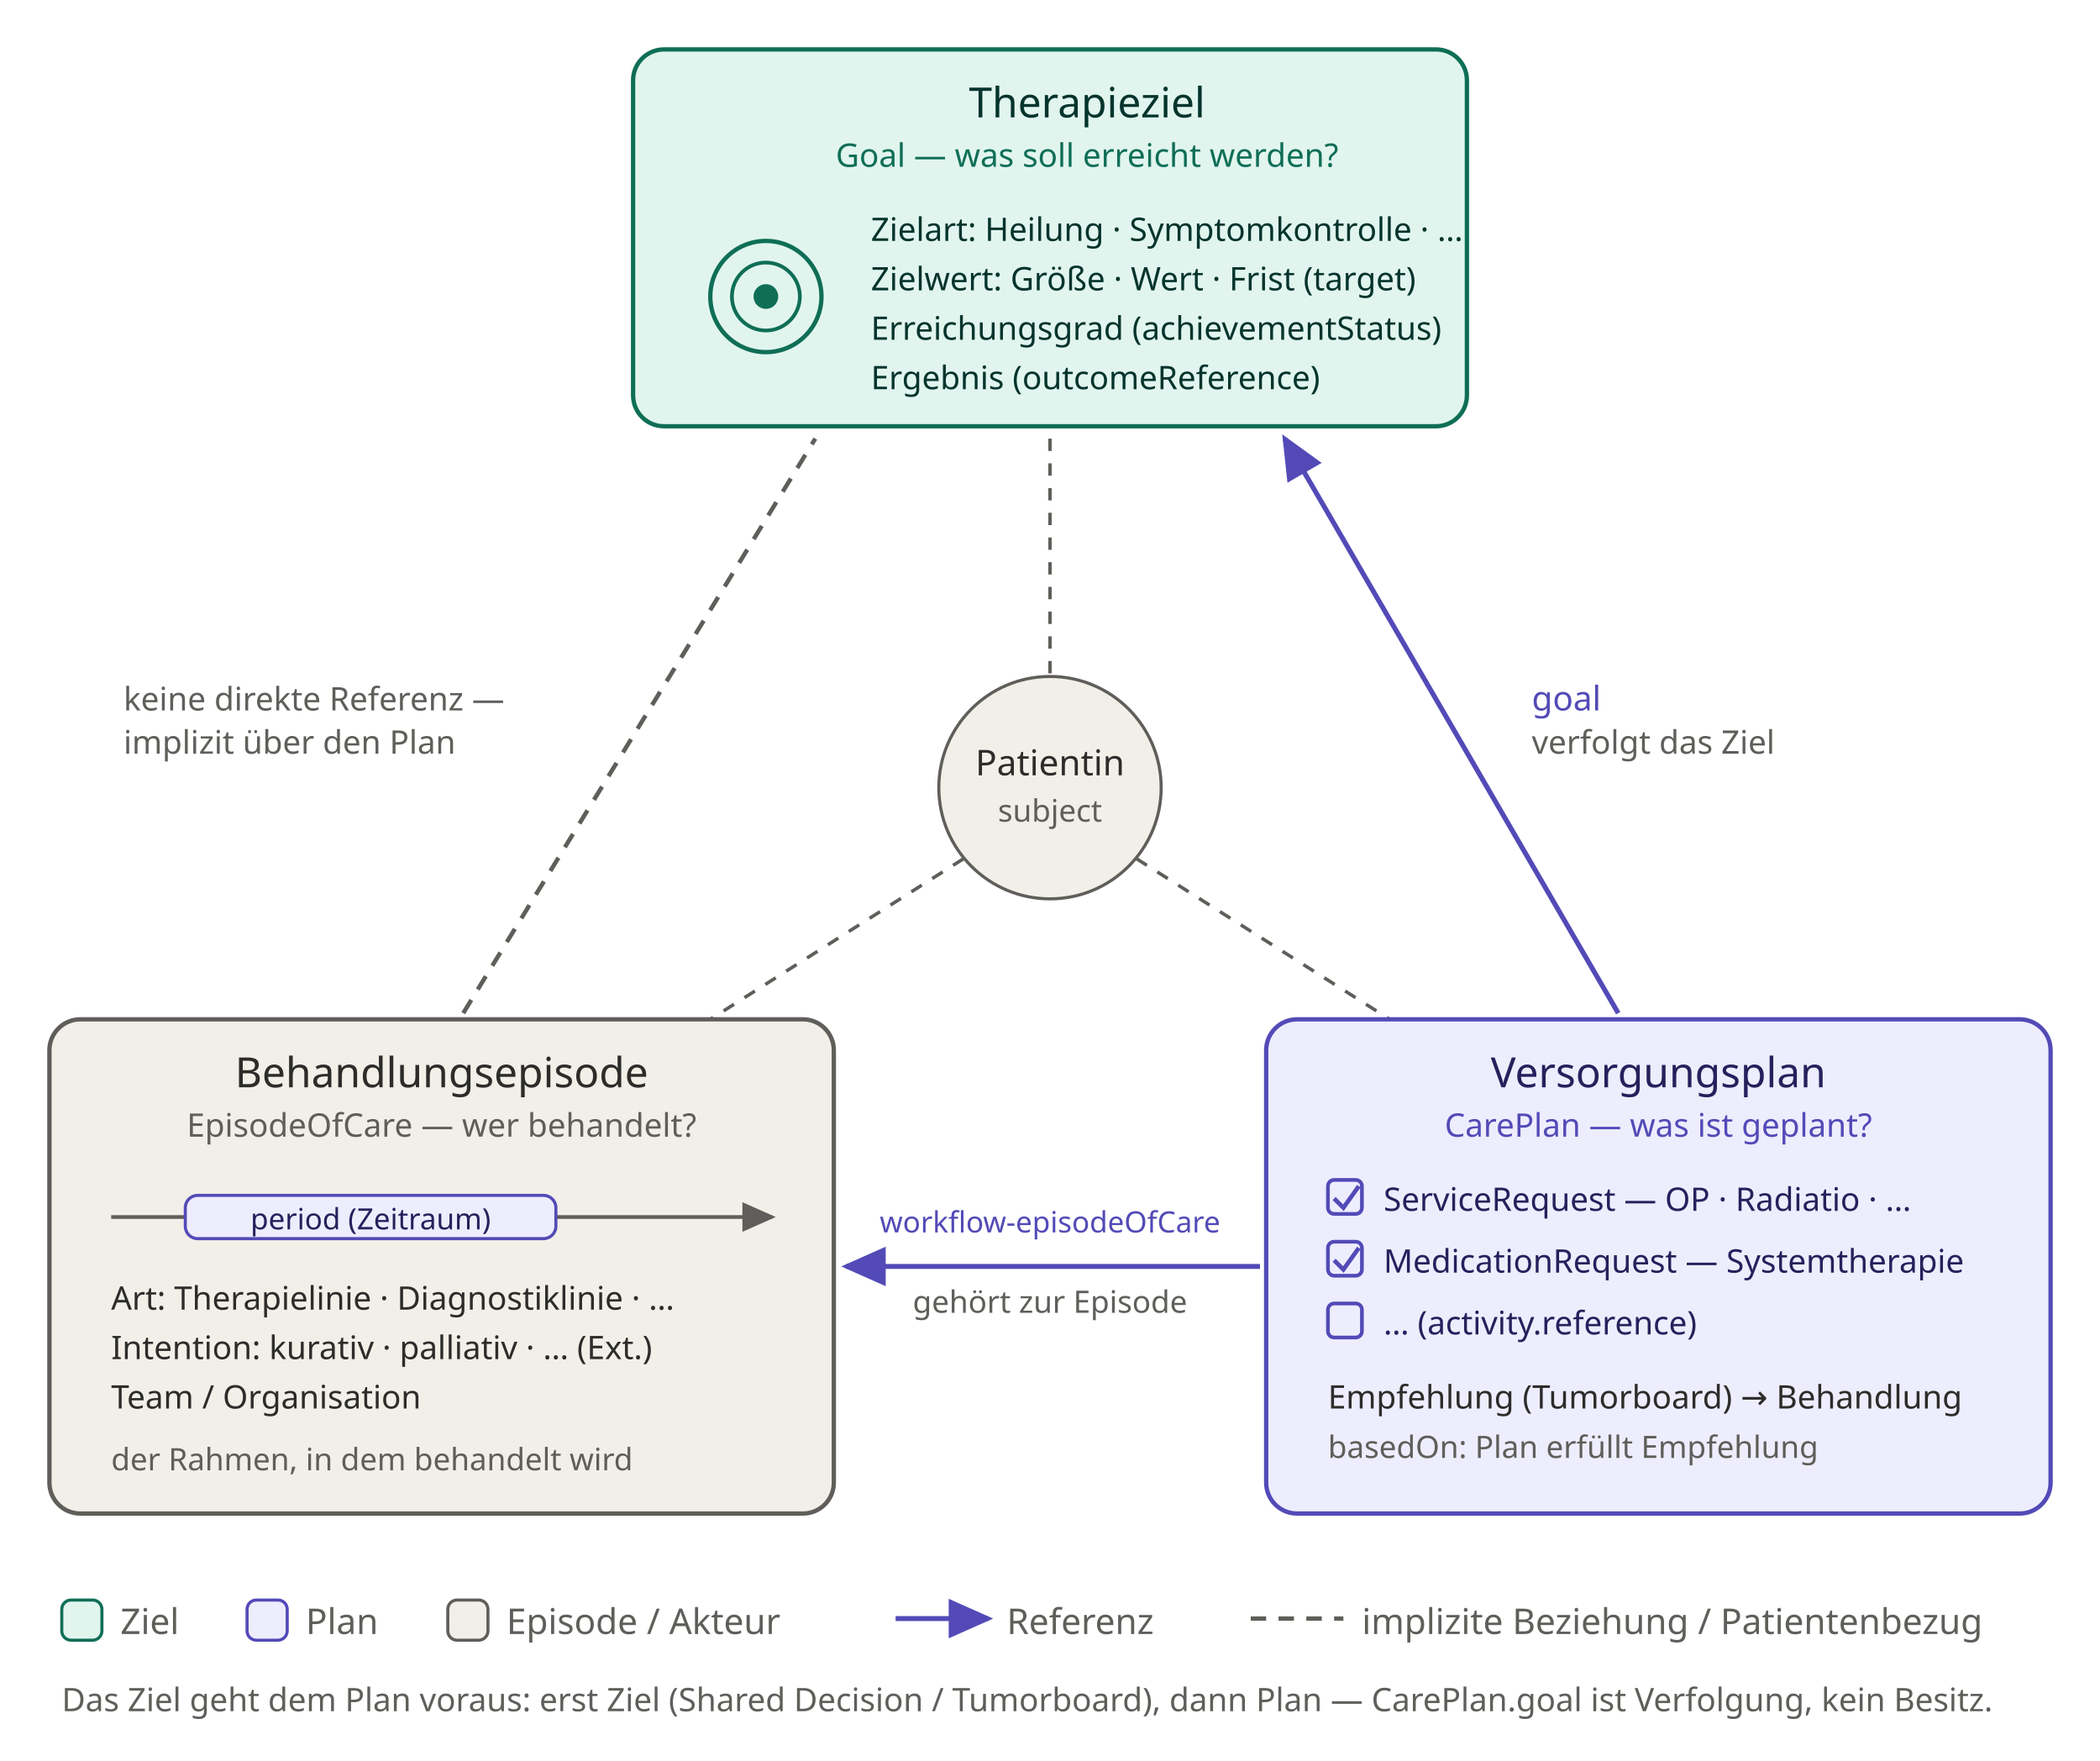
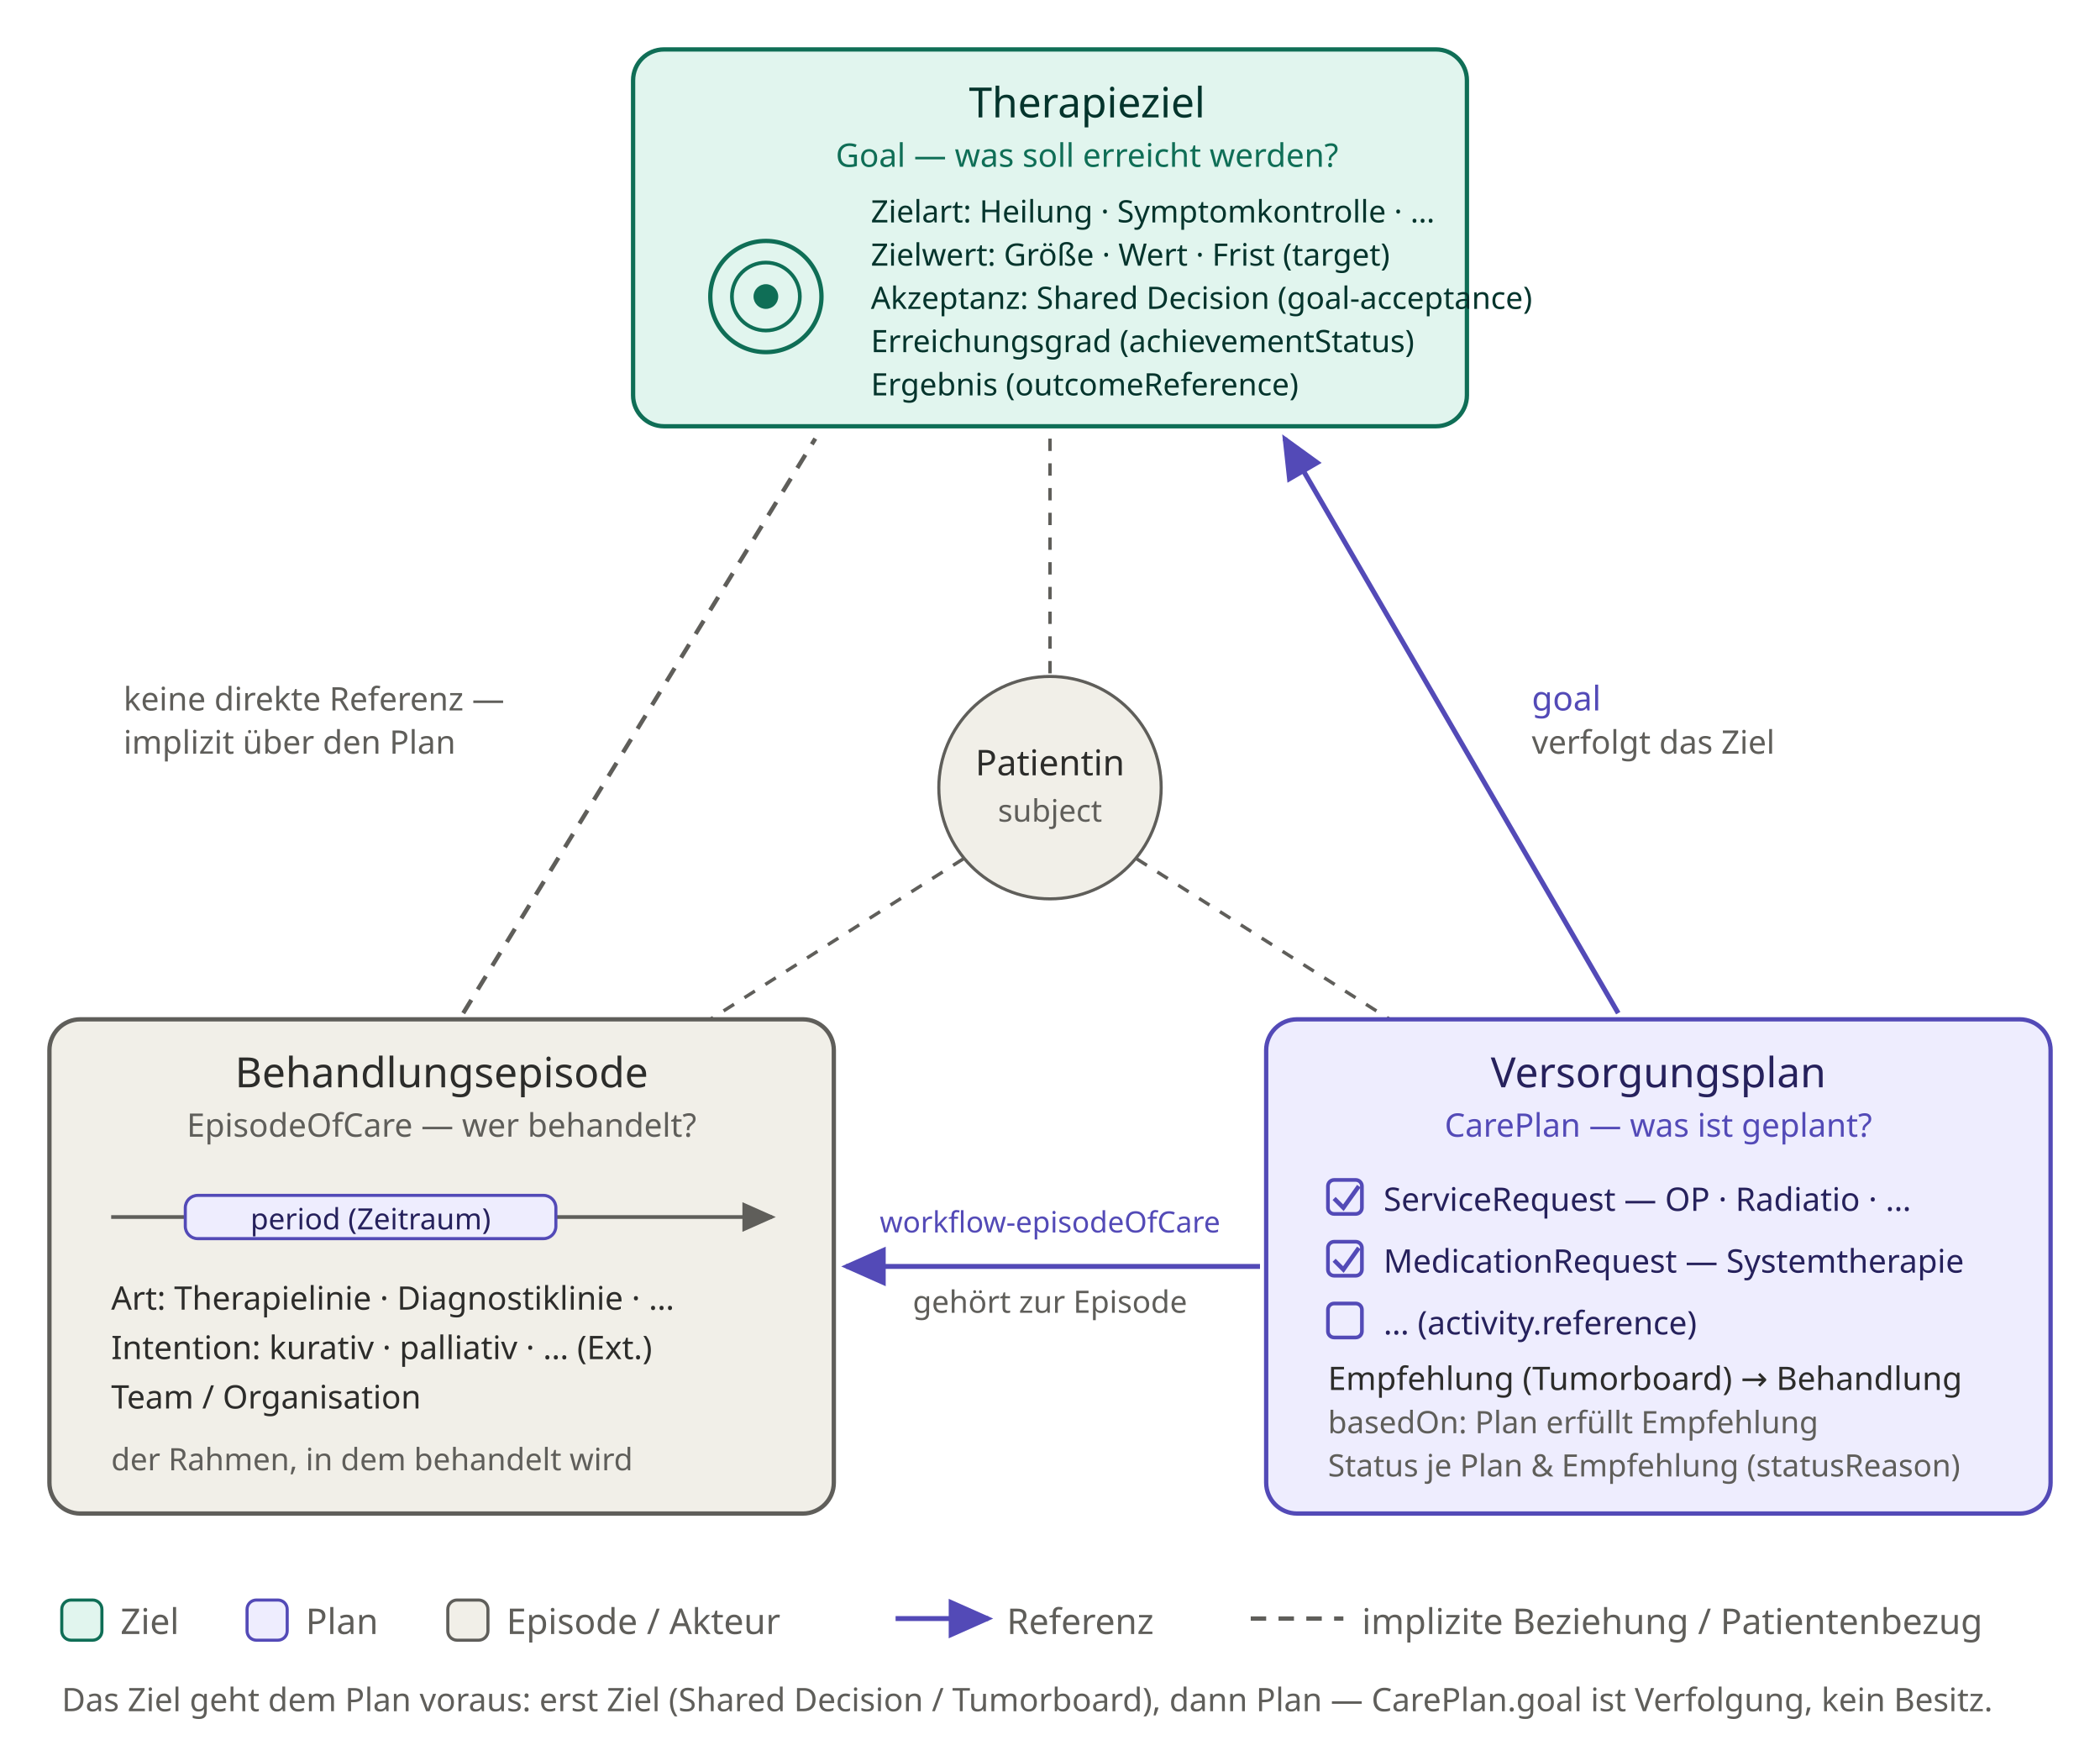
<svg xmlns="http://www.w3.org/2000/svg" width="100%" viewBox="0 0 680 570" role="img" font-family="'Aptos','Segoe UI',system-ui,sans-serif">
  <defs>
    <marker id="arp" markerWidth="10" markerHeight="10" refX="8" refY="4" orient="auto">
      <path d="M0,0 L9,4 L0,8 z" fill="#534AB7" />
    </marker>
    <marker id="argr" markerWidth="10" markerHeight="10" refX="8" refY="4" orient="auto">
      <path d="M0,0 L9,4 L0,8 z" fill="#5F5E5A" />
    </marker>
  </defs>
  <line x1="524" y1="328" x2="416" y2="142" stroke="#534AB7" stroke-width="1.6" marker-end="url(#arp)" />
  <text x="496" y="230" font-size="11" fill="#534AB7">goal</text>
  <text x="496" y="244" font-size="10.5" fill="#5F5E5A">verfolgt das Ziel</text>
  <line x1="408" y1="410" x2="274" y2="410" stroke="#534AB7" stroke-width="1.6" marker-end="url(#arp)" />
  <text x="340" y="399" text-anchor="middle" font-size="9.5" fill="#534AB7">workflow-episodeOfCare</text>
  <text x="340" y="425" text-anchor="middle" font-size="10" fill="#5F5E5A">gehört zur Episode</text>
  <line x1="150" y1="328" x2="264" y2="142" stroke="#5F5E5A" stroke-width="1.4" stroke-dasharray="5,4" />
  <text x="40" y="230" font-size="10.5" fill="#5F5E5A">keine direkte Referenz —</text>
  <text x="40" y="244" font-size="10.5" fill="#5F5E5A">implizit über den Plan</text>
  <circle cx="340" cy="255" r="36" fill="#F1EFE8" stroke="#5F5E5A" />
  <text x="340" y="251" text-anchor="middle" font-size="11.5" font-weight="500" fill="#2C2C2A">Patientin</text>
  <text x="340" y="266" text-anchor="middle" font-size="10" fill="#5F5E5A">subject</text>
  <line x1="340" y1="218" x2="340" y2="140" stroke="#5F5E5A" stroke-width="1.1" stroke-dasharray="4,4" />
  <line x1="312" y1="278" x2="230" y2="330" stroke="#5F5E5A" stroke-width="1.1" stroke-dasharray="4,4" />
  <line x1="368" y1="278" x2="450" y2="330" stroke="#5F5E5A" stroke-width="1.1" stroke-dasharray="4,4" />
  <g>
    <rect x="205" y="16" width="270" height="122" rx="10" fill="#E1F5EE" stroke="#0F6E56" stroke-width="1.4" />
    <text x="352" y="38" text-anchor="middle" font-size="13.5" font-weight="500" fill="#04342C">Therapieziel</text>
    <text x="352" y="54" text-anchor="middle" font-size="10.5" fill="#0F6E56">Goal — was soll erreicht werden?</text>
    <circle cx="248" cy="96" r="18" fill="none" stroke="#0F6E56" stroke-width="1.4" />
    <circle cx="248" cy="96" r="11" fill="none" stroke="#0F6E56" stroke-width="1.2" />
    <circle cx="248" cy="96" r="4" fill="#0F6E56" />
-     <text x="282" y="78" font-size="10.5" fill="#04342C">Zielart: Heilung · Symptomkontrolle · …</text>
-     <text x="282" y="94" font-size="10.5" fill="#04342C">Zielwert: Größe · Wert · Frist (target)</text>
-     <text x="282" y="110" font-size="10.5" fill="#04342C">Erreichungsgrad (achievementStatus)</text>
-     <text x="282" y="126" font-size="10.5" fill="#04342C">Ergebnis (outcomeReference)</text>
+     <text x="282" y="72" font-size="10" fill="#04342C">Zielart: Heilung · Symptomkontrolle · …</text>
+     <text x="282" y="86" font-size="10" fill="#04342C">Zielwert: Größe · Wert · Frist (target)</text>
+     <text x="282" y="100" font-size="10" fill="#04342C">Akzeptanz: Shared Decision (goal-acceptance)</text>
+     <text x="282" y="114" font-size="10" fill="#04342C">Erreichungsgrad (achievementStatus)</text>
+     <text x="282" y="128" font-size="10" fill="#04342C">Ergebnis (outcomeReference)</text>
  </g>
  <g>
    <rect x="16" y="330" width="254" height="160" rx="10" fill="#F1EFE8" stroke="#5F5E5A" stroke-width="1.4" />
    <text x="143" y="352" text-anchor="middle" font-size="13.5" font-weight="500" fill="#2C2C2A">Behandlungsepisode</text>
    <text x="143" y="368" text-anchor="middle" font-size="10.5" fill="#5F5E5A">EpisodeOfCare — wer behandelt?</text>
    <line x1="36" y1="394" x2="250" y2="394" stroke="#5F5E5A" stroke-width="1.2" marker-end="url(#argr)" />
    <rect x="60" y="387" width="120" height="14" rx="4" fill="#EEEDFE" stroke="#534AB7" stroke-width="1" />
    <text x="120" y="398" text-anchor="middle" font-size="9.5" fill="#26215C">period (Zeitraum)</text>
    <text x="36" y="424" font-size="10.5" fill="#2C2C2A">Art: Therapielinie · Diagnostiklinie · …</text>
    <text x="36" y="440" font-size="10.5" fill="#2C2C2A">Intention: kurativ · palliativ · … (Ext.)</text>
    <text x="36" y="456" font-size="10.5" fill="#2C2C2A">Team / Organisation</text>
    <text x="36" y="476" font-size="10" fill="#5F5E5A">der Rahmen, in dem behandelt wird</text>
  </g>
  <g>
    <rect x="410" y="330" width="254" height="160" rx="10" fill="#EEEDFE" stroke="#534AB7" stroke-width="1.4" />
    <text x="537" y="352" text-anchor="middle" font-size="13.5" font-weight="500" fill="#26215C">Versorgungsplan</text>
    <text x="537" y="368" text-anchor="middle" font-size="10.5" fill="#534AB7">CarePlan — was ist geplant?</text>
    <rect x="430" y="382" width="11" height="11" rx="2" fill="none" stroke="#534AB7" stroke-width="1.2" />
    <path d="M432,388 L435,391 L440,384" fill="none" stroke="#534AB7" stroke-width="1.4" />
    <text x="448" y="392" font-size="10.5" fill="#26215C">ServiceRequest — OP · Radiatio · …</text>
    <rect x="430" y="402" width="11" height="11" rx="2" fill="none" stroke="#534AB7" stroke-width="1.2" />
    <path d="M432,408 L435,411 L440,404" fill="none" stroke="#534AB7" stroke-width="1.4" />
    <text x="448" y="412" font-size="10.5" fill="#26215C">MedicationRequest — Systemtherapie</text>
    <rect x="430" y="422" width="11" height="11" rx="2" fill="none" stroke="#534AB7" stroke-width="1.2" />
    <text x="448" y="432" font-size="10.5" fill="#26215C">… (activity.reference)</text>
-     <text x="430" y="456" font-size="10.5" fill="#2C2C2A">Empfehlung (Tumorboard) → Behandlung</text>
-     <text x="430" y="472" font-size="10" fill="#5F5E5A">basedOn: Plan erfüllt Empfehlung</text>
+     <text x="430" y="450" font-size="10.5" fill="#2C2C2A">Empfehlung (Tumorboard) → Behandlung</text>
+     <text x="430" y="464" font-size="10" fill="#5F5E5A">basedOn: Plan erfüllt Empfehlung</text>
+     <text x="430" y="478" font-size="10" fill="#5F5E5A">Status je Plan &amp; Empfehlung (statusReason)</text>
  </g>
  <rect x="20" y="518" width="13" height="13" rx="3" fill="#E1F5EE" stroke="#0F6E56" />
  <text x="39" y="529" font-size="11.5" fill="#5F5E5A">Ziel</text>
  <rect x="80" y="518" width="13" height="13" rx="3" fill="#EEEDFE" stroke="#534AB7" />
  <text x="99" y="529" font-size="11.5" fill="#5F5E5A">Plan</text>
  <rect x="145" y="518" width="13" height="13" rx="3" fill="#F1EFE8" stroke="#5F5E5A" />
  <text x="164" y="529" font-size="11.5" fill="#5F5E5A">Episode / Akteur</text>
  <line x1="290" y1="524" x2="320" y2="524" stroke="#534AB7" stroke-width="1.6" marker-end="url(#arp)" />
  <text x="326" y="529" font-size="11.5" fill="#5F5E5A">Referenz</text>
  <line x1="405" y1="524" x2="435" y2="524" stroke="#5F5E5A" stroke-width="1.4" stroke-dasharray="5,4" />
  <text x="441" y="529" font-size="11.5" fill="#5F5E5A">implizite Beziehung / Patientenbezug</text>
  <text x="20" y="554" font-size="10.5" fill="#5F5E5A">Das Ziel geht dem Plan voraus: erst Ziel (Shared Decision / Tumorboard), dann Plan — CarePlan.goal ist Verfolgung, kein Besitz.</text>
</svg>
